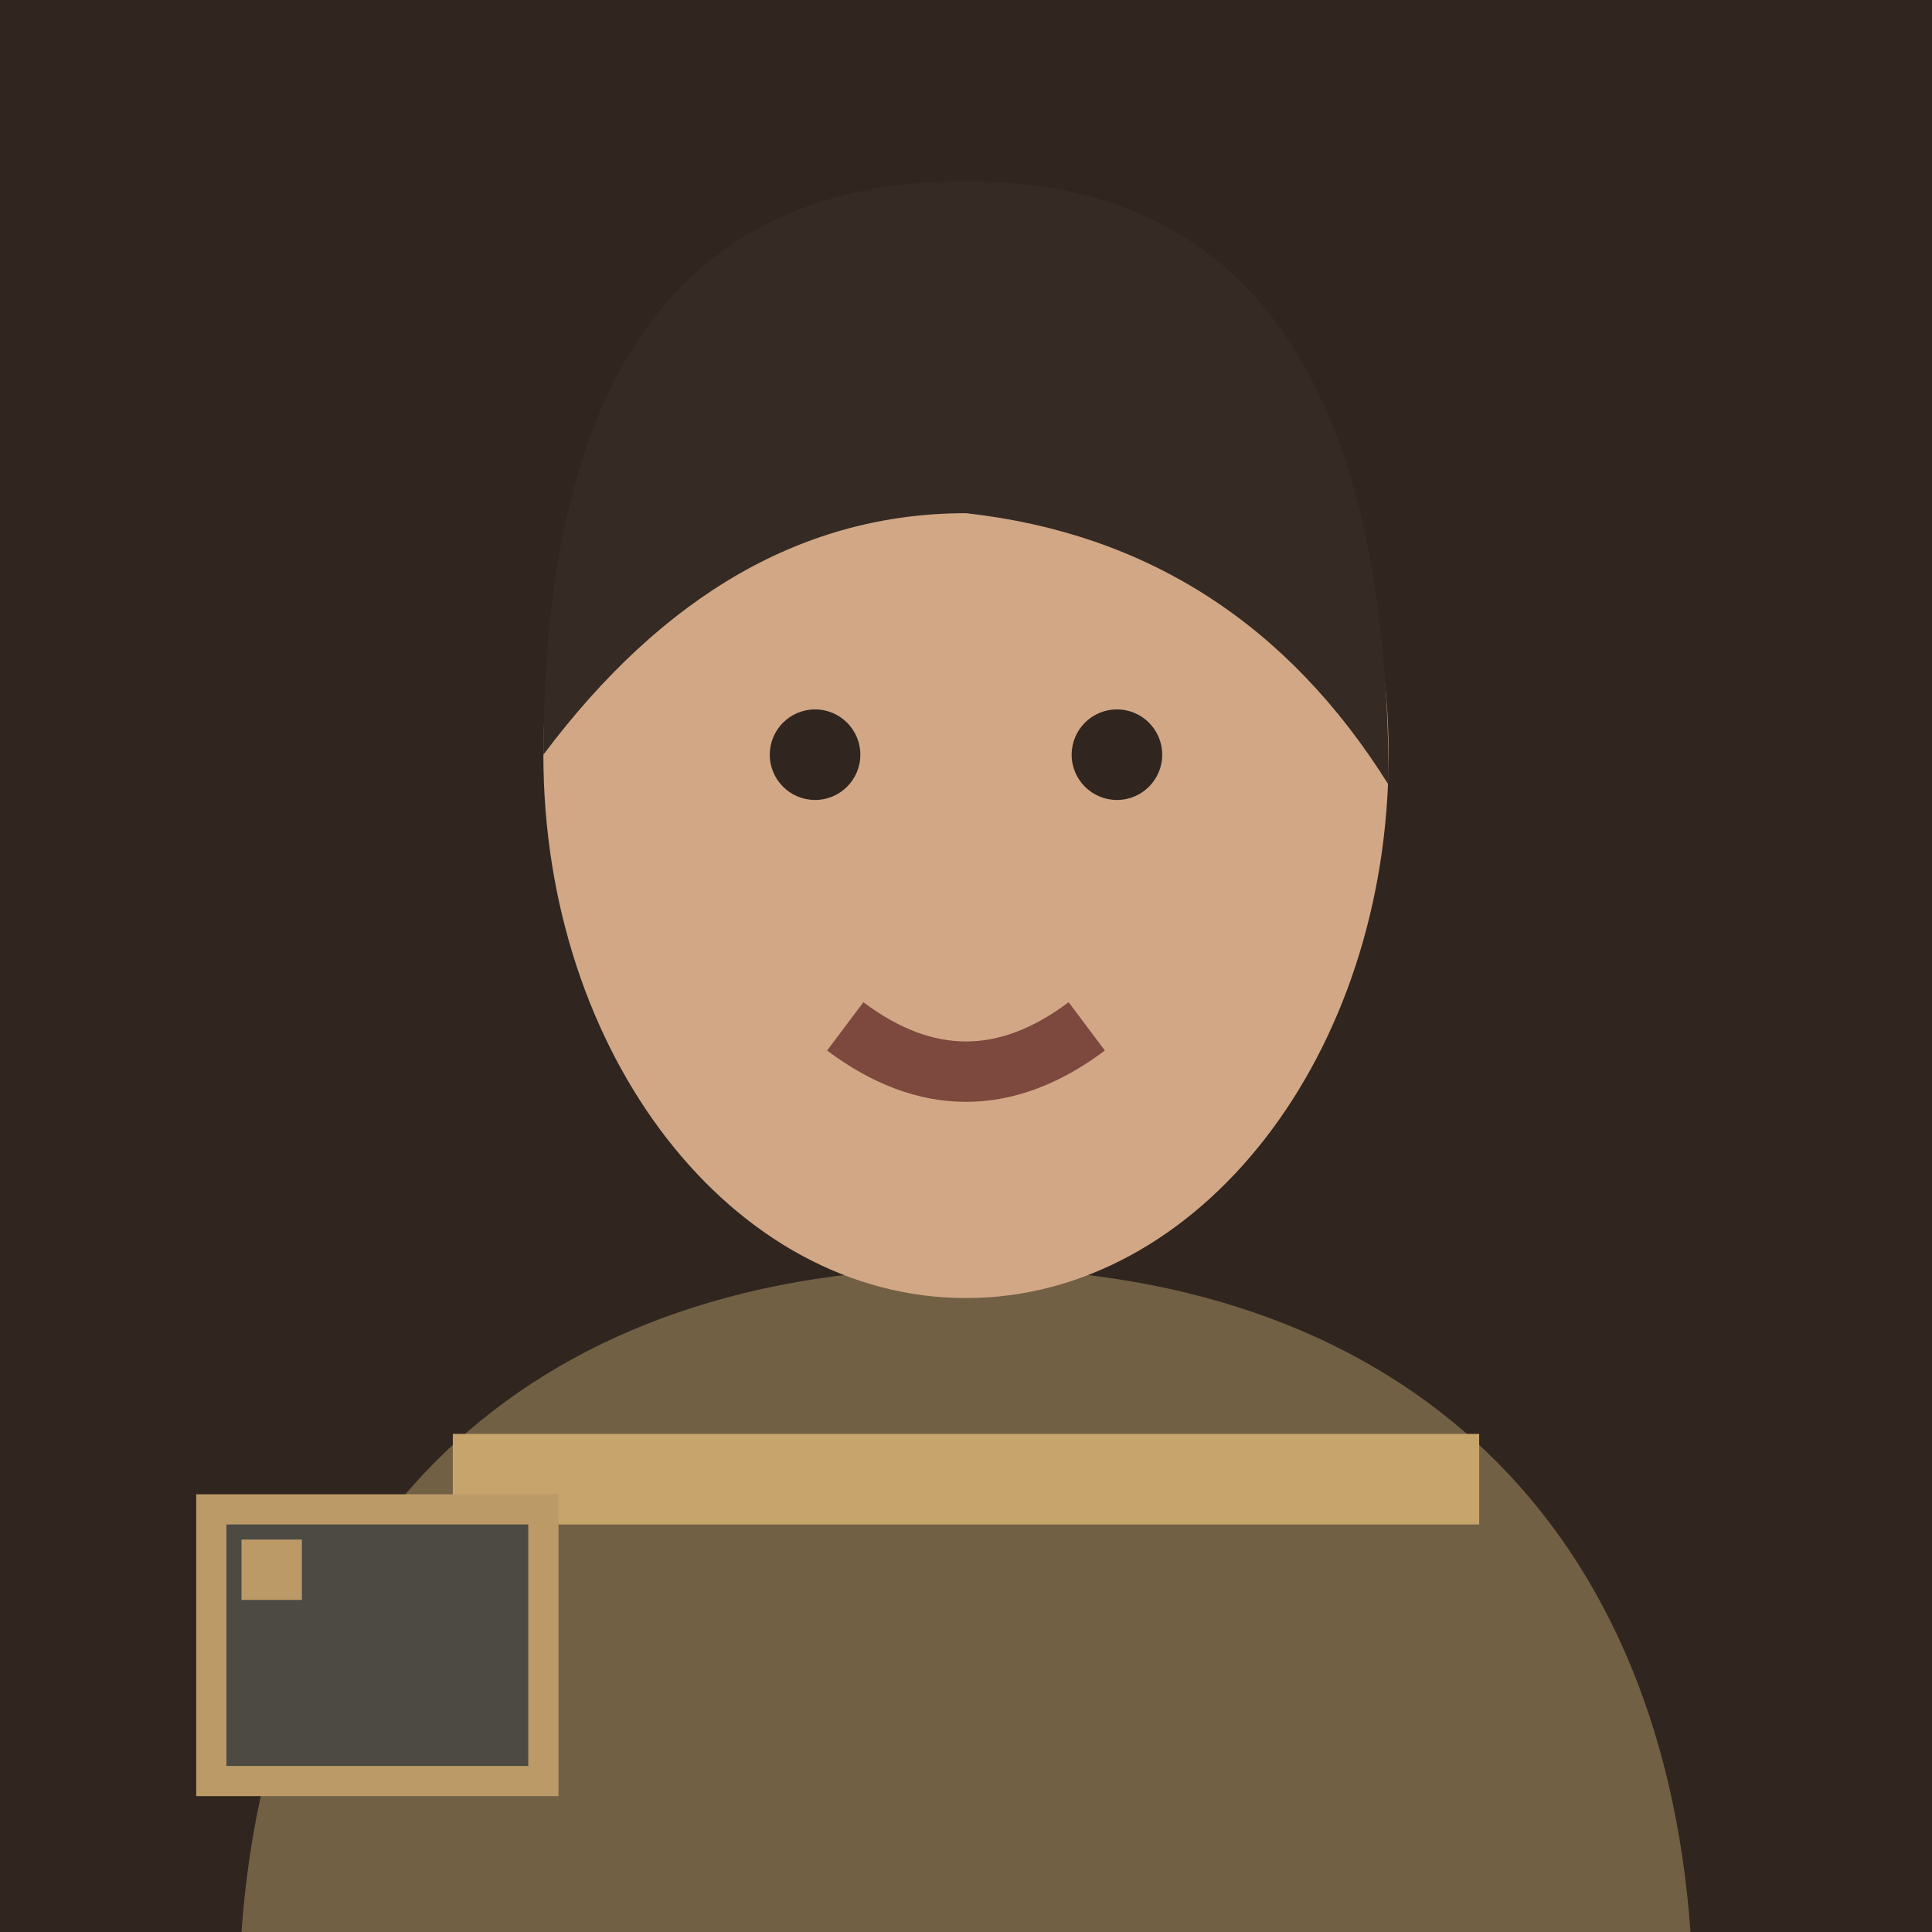
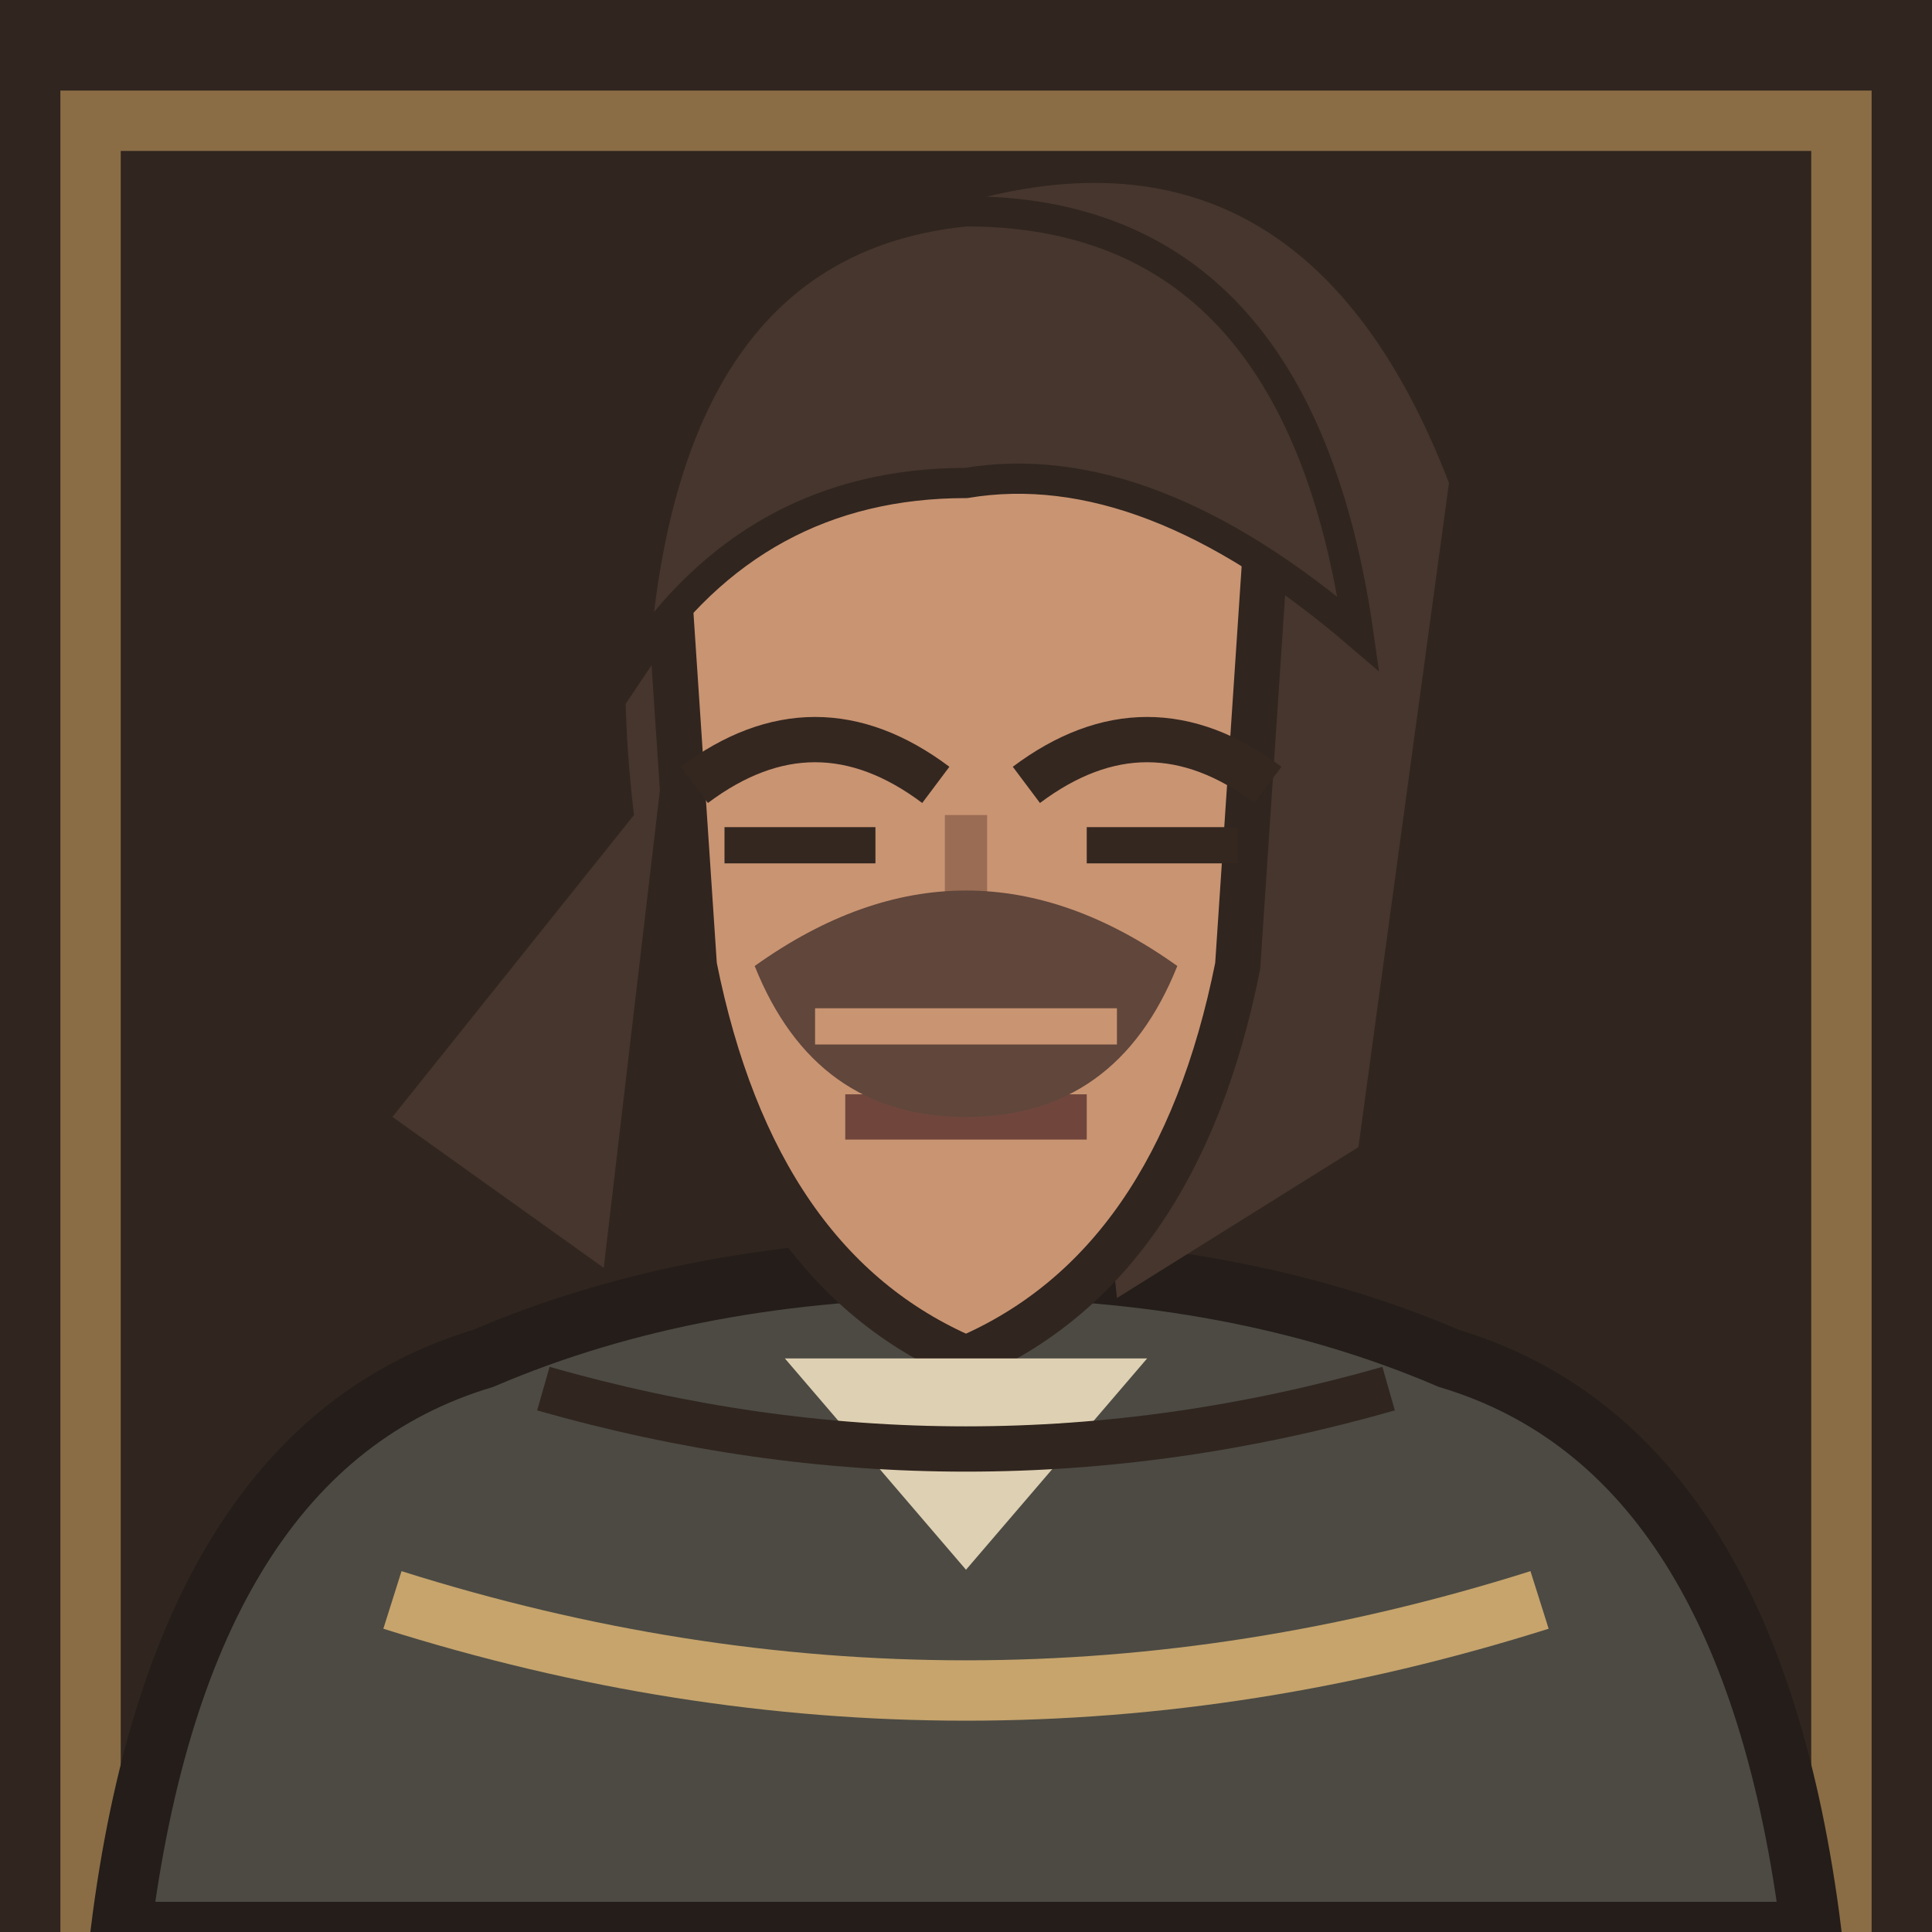
- <svg xmlns="http://www.w3.org/2000/svg" viewBox="0 0 64 64" width="64" height="64">
+ <svg xmlns="http://www.w3.org/2000/svg" viewBox="0 0 64 64" width="64" height="64" role="img" aria-label="야코프의 창작 초상">
  <rect width="64" height="64" fill="#30251f" />
-   <path d="M8 64c1-14 10-22 24-22s23 8 24 22" fill="#726044" />
-   <ellipse cx="32" cy="25" rx="14" ry="18" fill="#d1a786" />
-   <path d="M18 25q0-19 14-19t14 20q-5-8-14-9-8 0-14 8" fill="#362a24" />
-   <circle cx="27" cy="25" r="1.5" fill="#30251f" />
-   <circle cx="37" cy="25" r="1.5" fill="#30251f" />
-   <path d="M28 34q4 3 8 0" fill="none" stroke="#7d483d" stroke-width="2" />
-   <path d="M15 49h34" stroke="#c6a46c" stroke-width="3" />
-   <g aria-label="약방에서 재고와 조제 기록을 맡는 약제 보조">
-     <path d="M7 50h11v9H7z" fill="#4c4a43" stroke="#bc9a67" stroke-width="1" />
-     <rect x="8" y="51" width="2" height="2" fill="#bc9a67" />
+   <path d="M3 64V4h58v60" fill="none" stroke="#8a6d45" stroke-width="2" />
+   <path d="M4 64q2-16 12-19 7-3 16-3t16 3q10 3 12 19z" fill="#4c4a43" stroke="#241d19" stroke-width="2" />
+   <path d="M13 53q19 6 38 0" fill="none" stroke="#c6a46c" stroke-width="2" />
+   <path d="M21 27q-2-17 10-20 12-4 17 9l-3 22-8 5-2-19-13 1-2 17-7-5z" fill="#46362e" />
+   <path d="M22 17Q22 10 32 9Q42 10 42 17L41 32Q39 42 32 45Q25 42 23 32Z" fill="#c99472" stroke="#30251f" stroke-width="1.5" />
+   <path d="M23 26q4-3 8 0m3 0q4-3 8 0" fill="none" stroke="#342720" stroke-width="1.5" />
+   <path d="M24 28h5m7 0h5" stroke="#342720" stroke-width="1.2" />
+   <path d="M32 27v6l-2 2h4" fill="none" stroke="#9a6c54" stroke-width="1.4" />
+   <path d="M28 37h8" stroke="#70463c" stroke-width="1.5" />
+   <path d="M25 32q7-5 14 0-2 5-7 5-5 0-7-5z" fill="#60463b" />
+   <path d="M27 34h10" stroke="#c99472" stroke-width="1.2" />
+   <g fill="#46362e" stroke="#30251f" stroke-width="1">
+     <path d="M21 22q1-14 11-15 11 0 13 14-7-6-13-5-7 0-11 6z" />
  </g>
+   <path d="M26 45l6 7 6-7" fill="#ded0b2" />
+   <path d="M18 46q14 4 28 0" fill="none" stroke="#30251f" stroke-width="1.5" />
</svg>
